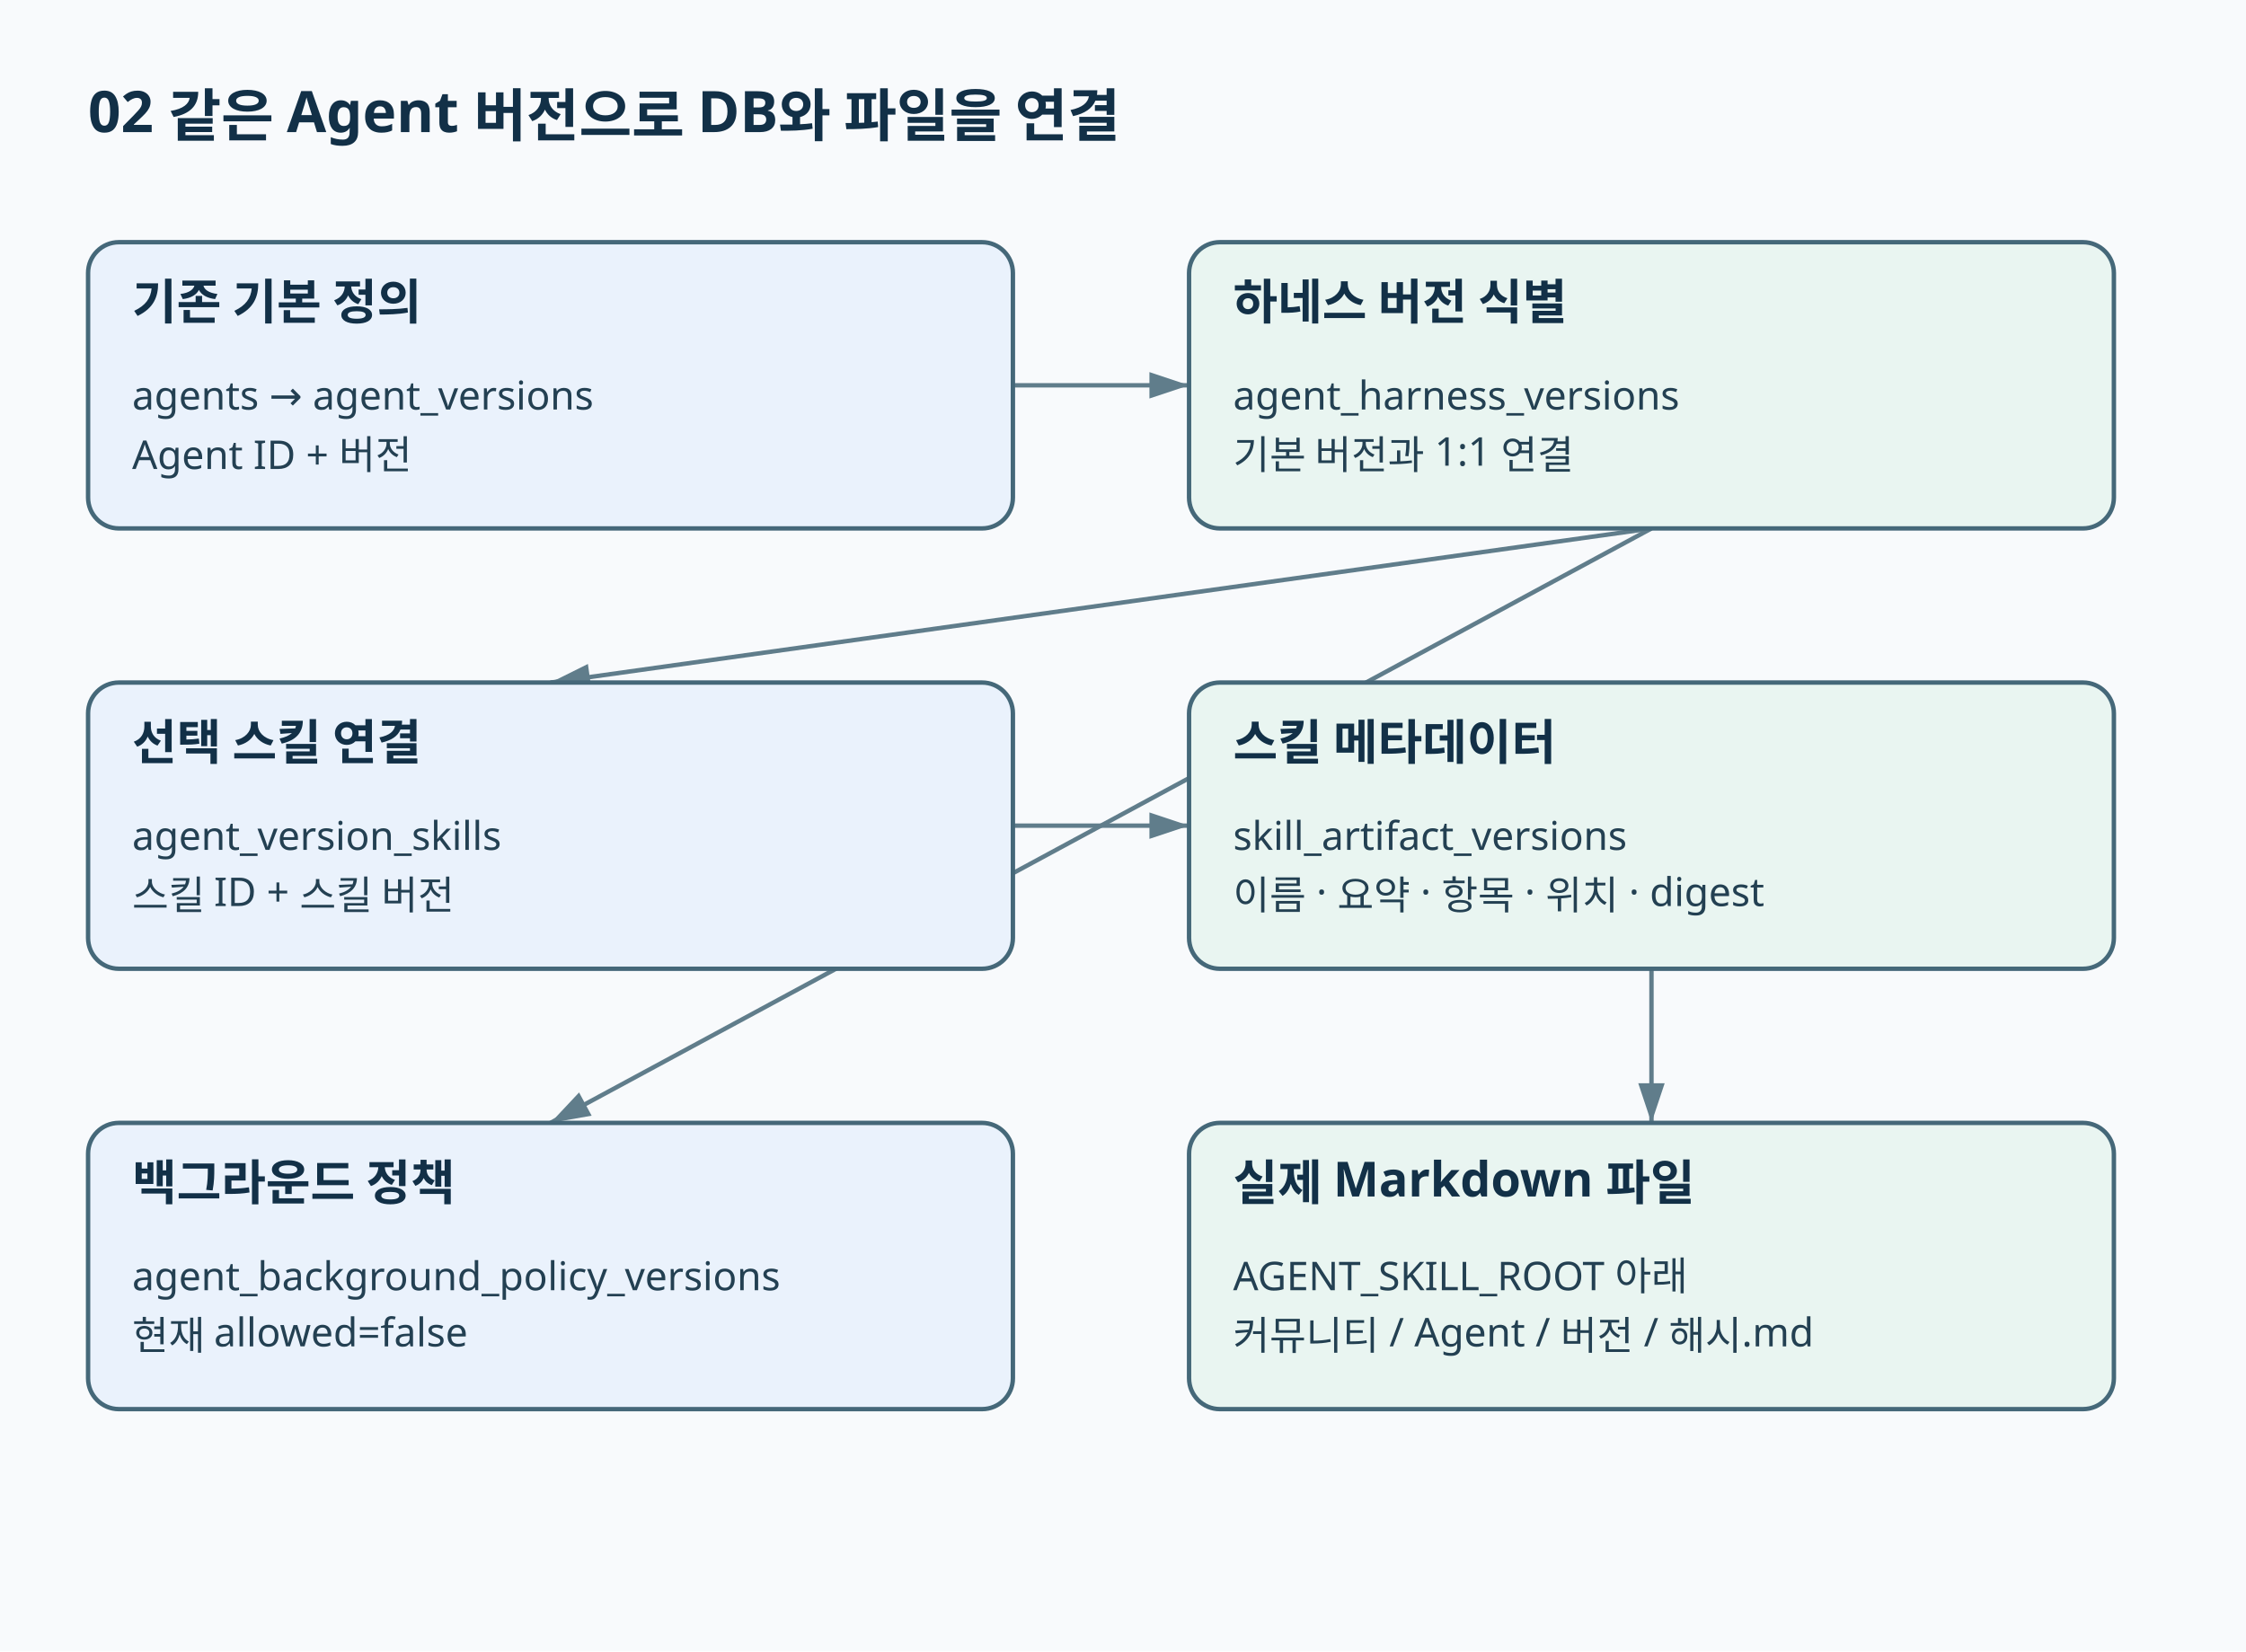
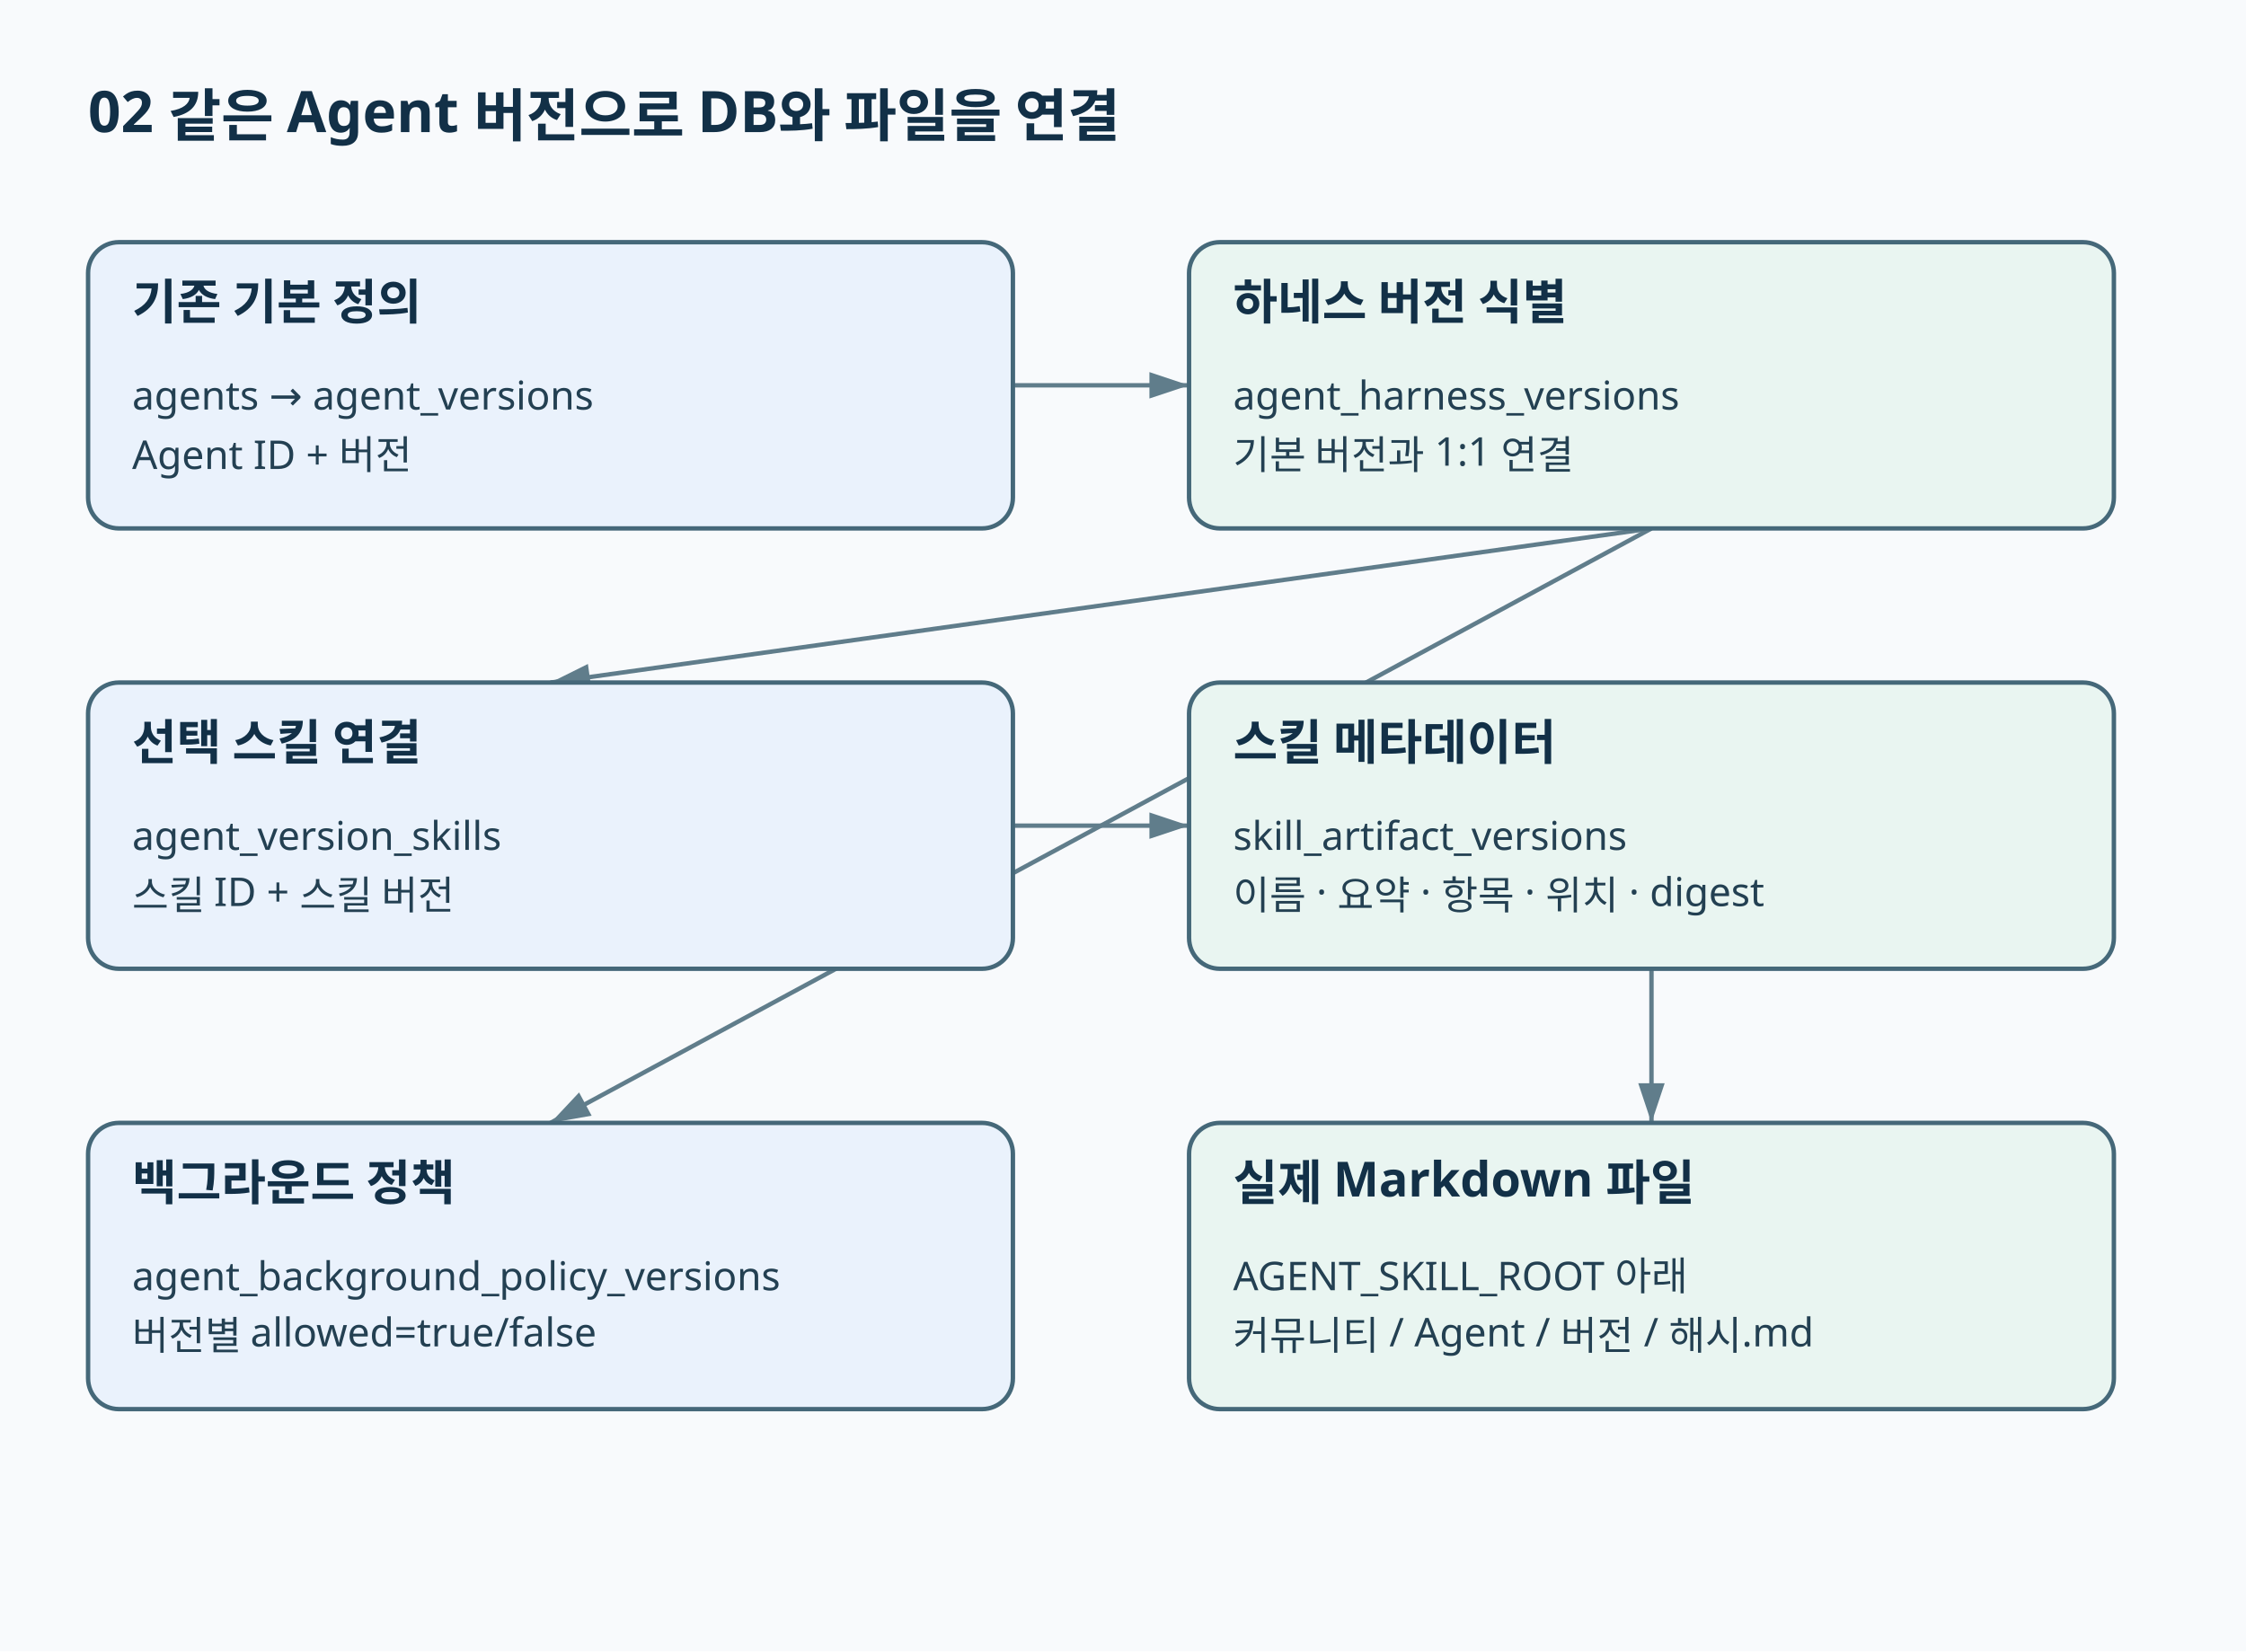
<svg xmlns="http://www.w3.org/2000/svg" width="1020" height="750" viewBox="0 0 1020 750">
  <defs>
    <marker id="a" markerWidth="10" markerHeight="10" refX="9" refY="3" orient="auto">
      <path d="M0,0 L0,6 L9,3 z" fill="#607d8b" />
    </marker>
  </defs>
  <rect width="100%" height="100%" fill="#f8fafc" />
  <text x="40" y="60" font-family="Malgun Gothic, sans-serif" font-size="26" font-weight="bold" fill="#123047">02  같은 Agent 버전으로 DB와 파일을 연결</text>
  <path d="M460 175 L540 175" fill="none" stroke="#607d8b" stroke-width="2" marker-end="url(#a)" />
  <path d="M750 240 L250 310" fill="none" stroke="#607d8b" stroke-width="2" marker-end="url(#a)" />
  <path d="M460 375 L540 375" fill="none" stroke="#607d8b" stroke-width="2" marker-end="url(#a)" />
  <path d="M750 240 L250 510" fill="none" stroke="#607d8b" stroke-width="2" marker-end="url(#a)" />
  <path d="M750 440 L750 510" fill="none" stroke="#607d8b" stroke-width="2" marker-end="url(#a)" />
  <rect x="40" y="110" width="420" height="130" rx="14" fill="#eaf2fc" stroke="#456879" stroke-width="2" />
  <text x="60" y="145" font-family="Malgun Gothic,sans-serif" font-size="22" font-weight="bold" fill="#123047">기존 기본 정의</text>
  <text x="60" y="186" font-family="Malgun Gothic,sans-serif" font-size="18" fill="#234052">agents → agent_versions</text>
  <text x="60" y="213" font-family="Malgun Gothic,sans-serif" font-size="18" fill="#234052">Agent ID + 버전</text>
  <rect x="540" y="110" width="420" height="130" rx="14" fill="#e9f5f1" stroke="#456879" stroke-width="2" />
  <text x="560" y="145" font-family="Malgun Gothic,sans-serif" font-size="22" font-weight="bold" fill="#123047">하네스 버전 식별</text>
  <text x="560" y="186" font-family="Malgun Gothic,sans-serif" font-size="18" fill="#234052">agent_harness_versions</text>
  <text x="560" y="213" font-family="Malgun Gothic,sans-serif" font-size="18" fill="#234052">기본 버전과 1:1 연결</text>
  <rect x="40" y="310" width="420" height="130" rx="14" fill="#eaf2fc" stroke="#456879" stroke-width="2" />
  <text x="60" y="345" font-family="Malgun Gothic,sans-serif" font-size="22" font-weight="bold" fill="#123047">선택 스킬 연결</text>
  <text x="60" y="386" font-family="Malgun Gothic,sans-serif" font-size="18" fill="#234052">agent_version_skills</text>
  <text x="60" y="413" font-family="Malgun Gothic,sans-serif" font-size="18" fill="#234052">스킬 ID + 스킬 버전</text>
  <rect x="540" y="310" width="420" height="130" rx="14" fill="#e9f5f1" stroke="#456879" stroke-width="2" />
  <text x="560" y="345" font-family="Malgun Gothic,sans-serif" font-size="22" font-weight="bold" fill="#123047">스킬 메타데이터</text>
  <text x="560" y="386" font-family="Malgun Gothic,sans-serif" font-size="18" fill="#234052">skill_artifact_versions</text>
  <text x="560" y="413" font-family="Malgun Gothic,sans-serif" font-size="18" fill="#234052">이름 · 요약 · 항목 · 위치 · digest</text>
  <rect x="40" y="510" width="420" height="130" rx="14" fill="#eaf2fc" stroke="#456879" stroke-width="2" />
  <text x="60" y="545" font-family="Malgun Gothic,sans-serif" font-size="22" font-weight="bold" fill="#123047">백그라운드 정책</text>
  <text x="60" y="586" font-family="Malgun Gothic,sans-serif" font-size="18" fill="#234052">agent_background_policy_versions</text>
-   <text x="60" y="613" font-family="Malgun Gothic,sans-serif" font-size="18" fill="#234052">현재 allowed=false</text>
+   <text x="60" y="613" font-family="Malgun Gothic,sans-serif" font-size="18" fill="#234052">버전별 allowed=true/false</text>
  <rect x="540" y="510" width="420" height="130" rx="14" fill="#e9f5f1" stroke="#456879" stroke-width="2" />
  <text x="560" y="545" font-family="Malgun Gothic,sans-serif" font-size="22" font-weight="bold" fill="#123047">실제 Markdown 파일</text>
  <text x="560" y="586" font-family="Malgun Gothic,sans-serif" font-size="18" fill="#234052">AGENT_SKILL_ROOT 아래</text>
  <text x="560" y="613" font-family="Malgun Gothic,sans-serif" font-size="18" fill="#234052">커뮤니티 / Agent / 버전 / 해시.md</text>
</svg>
